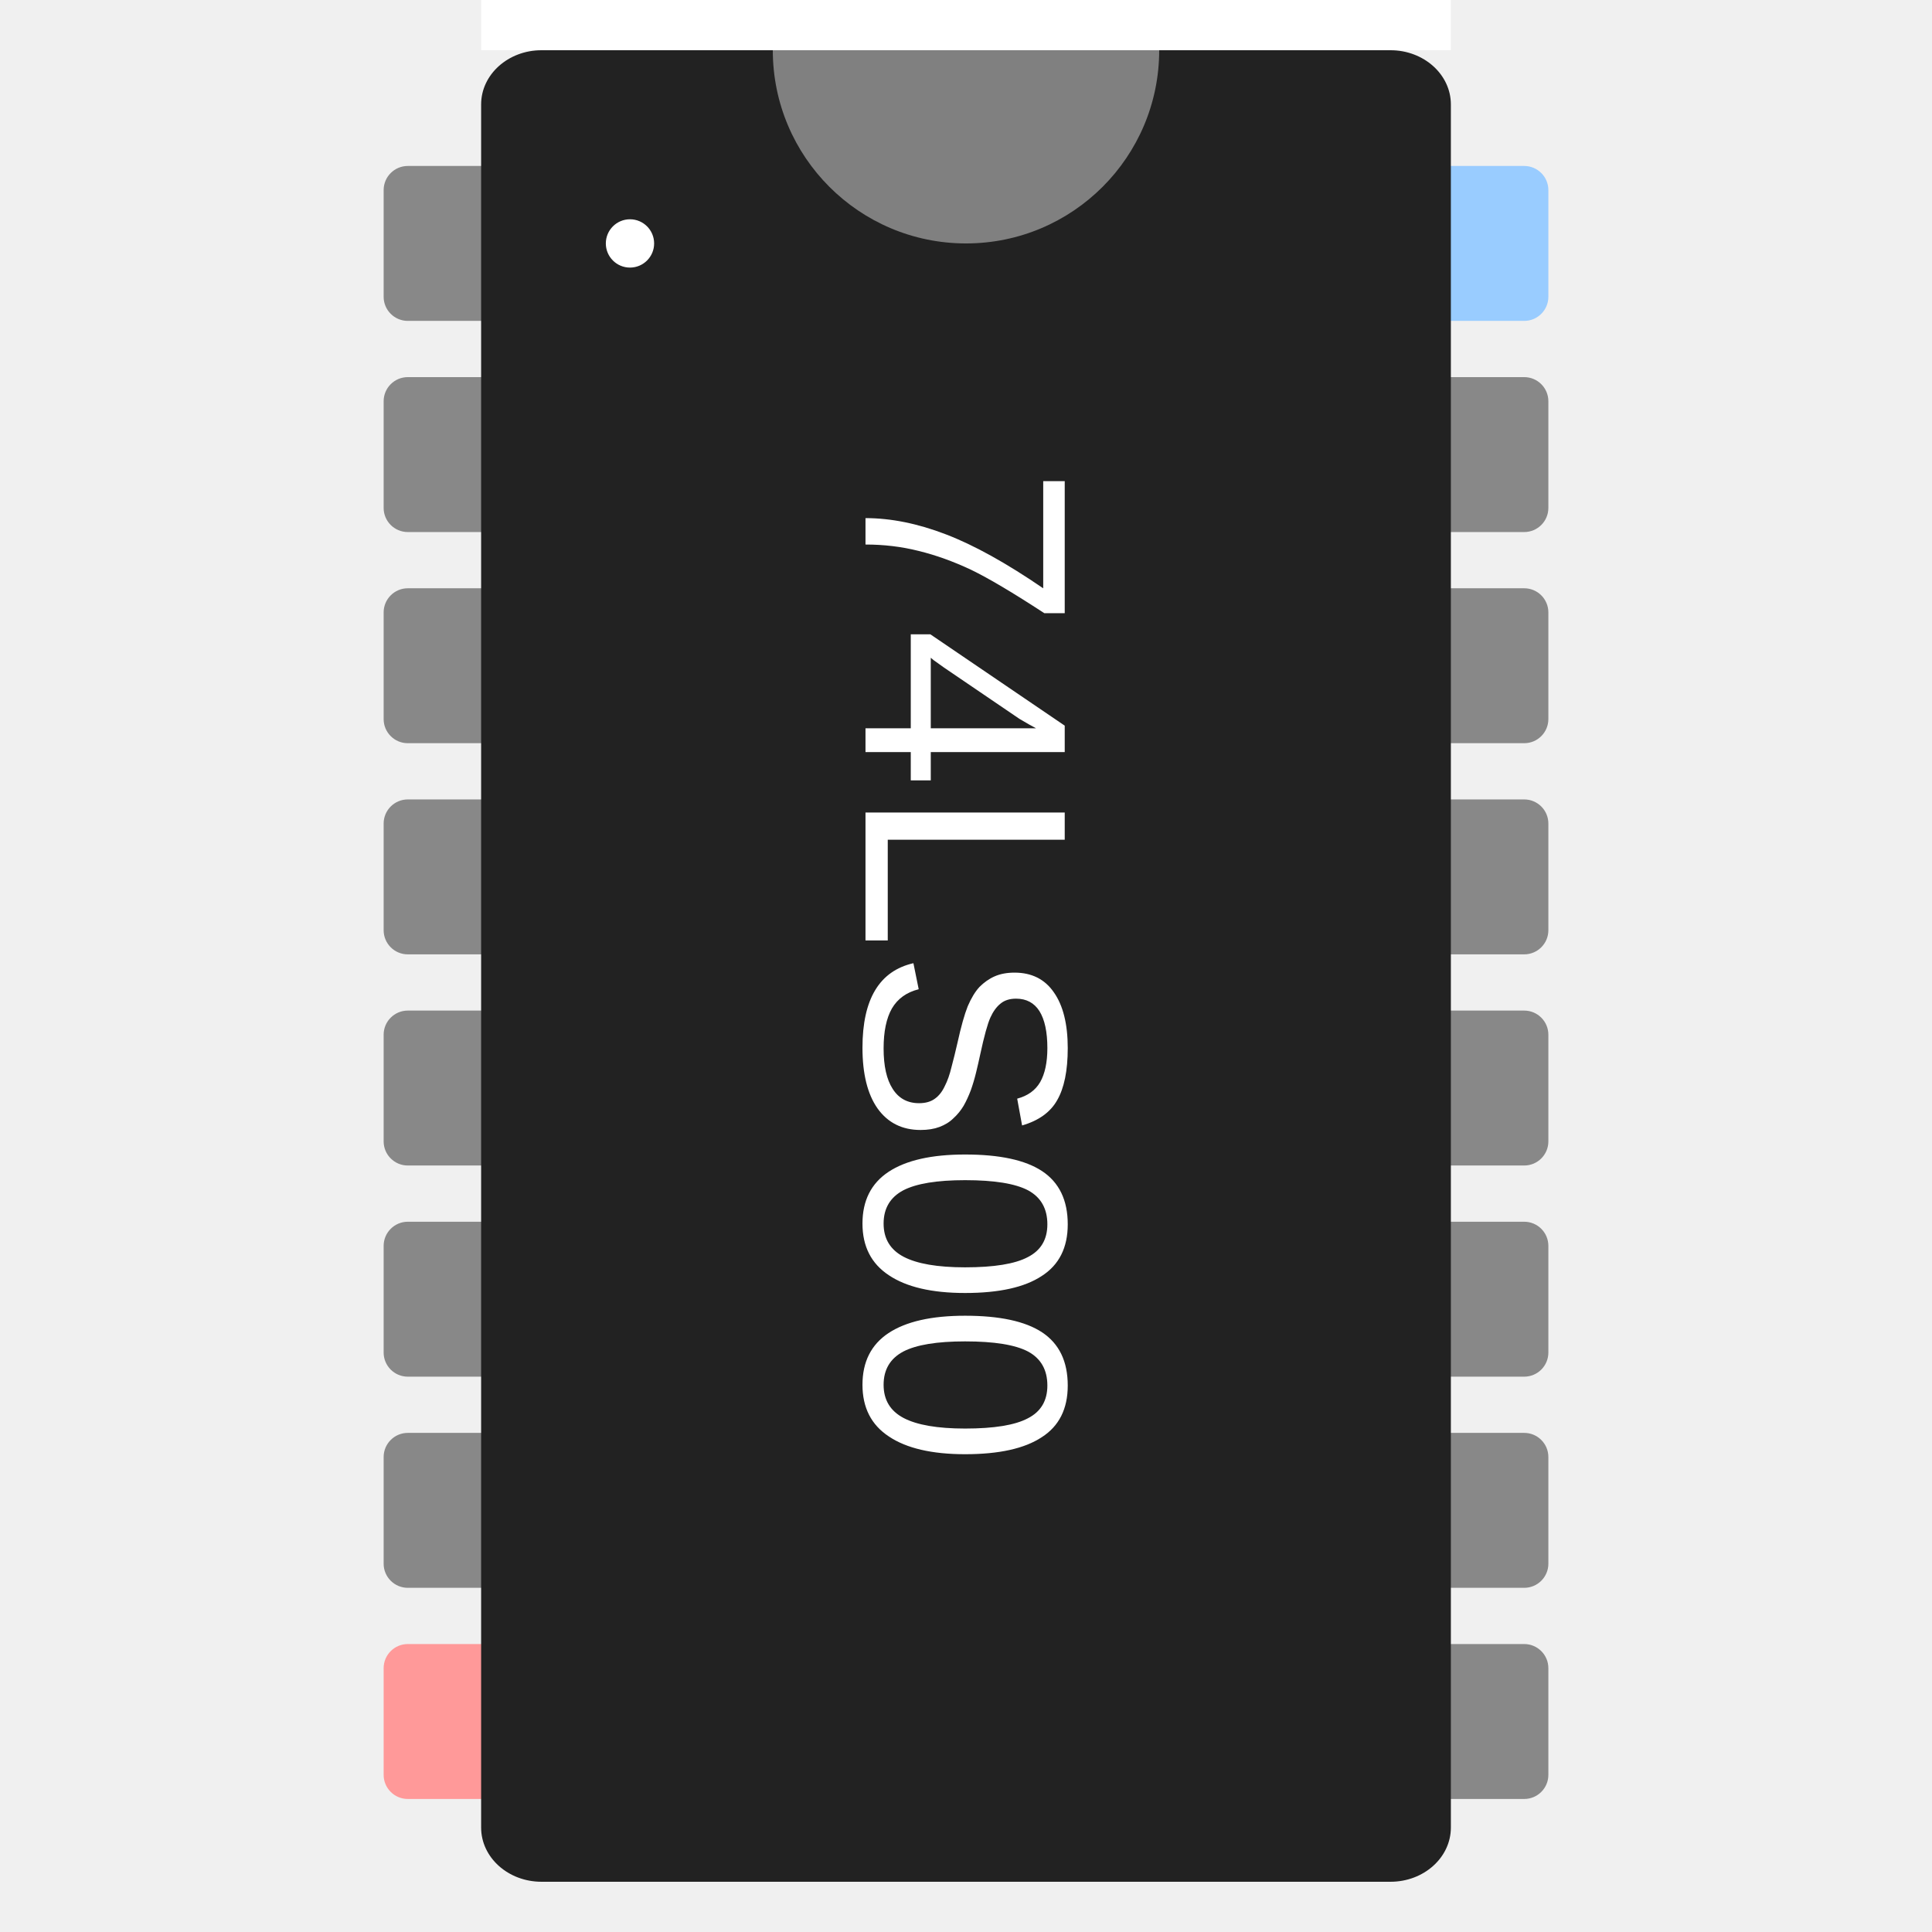
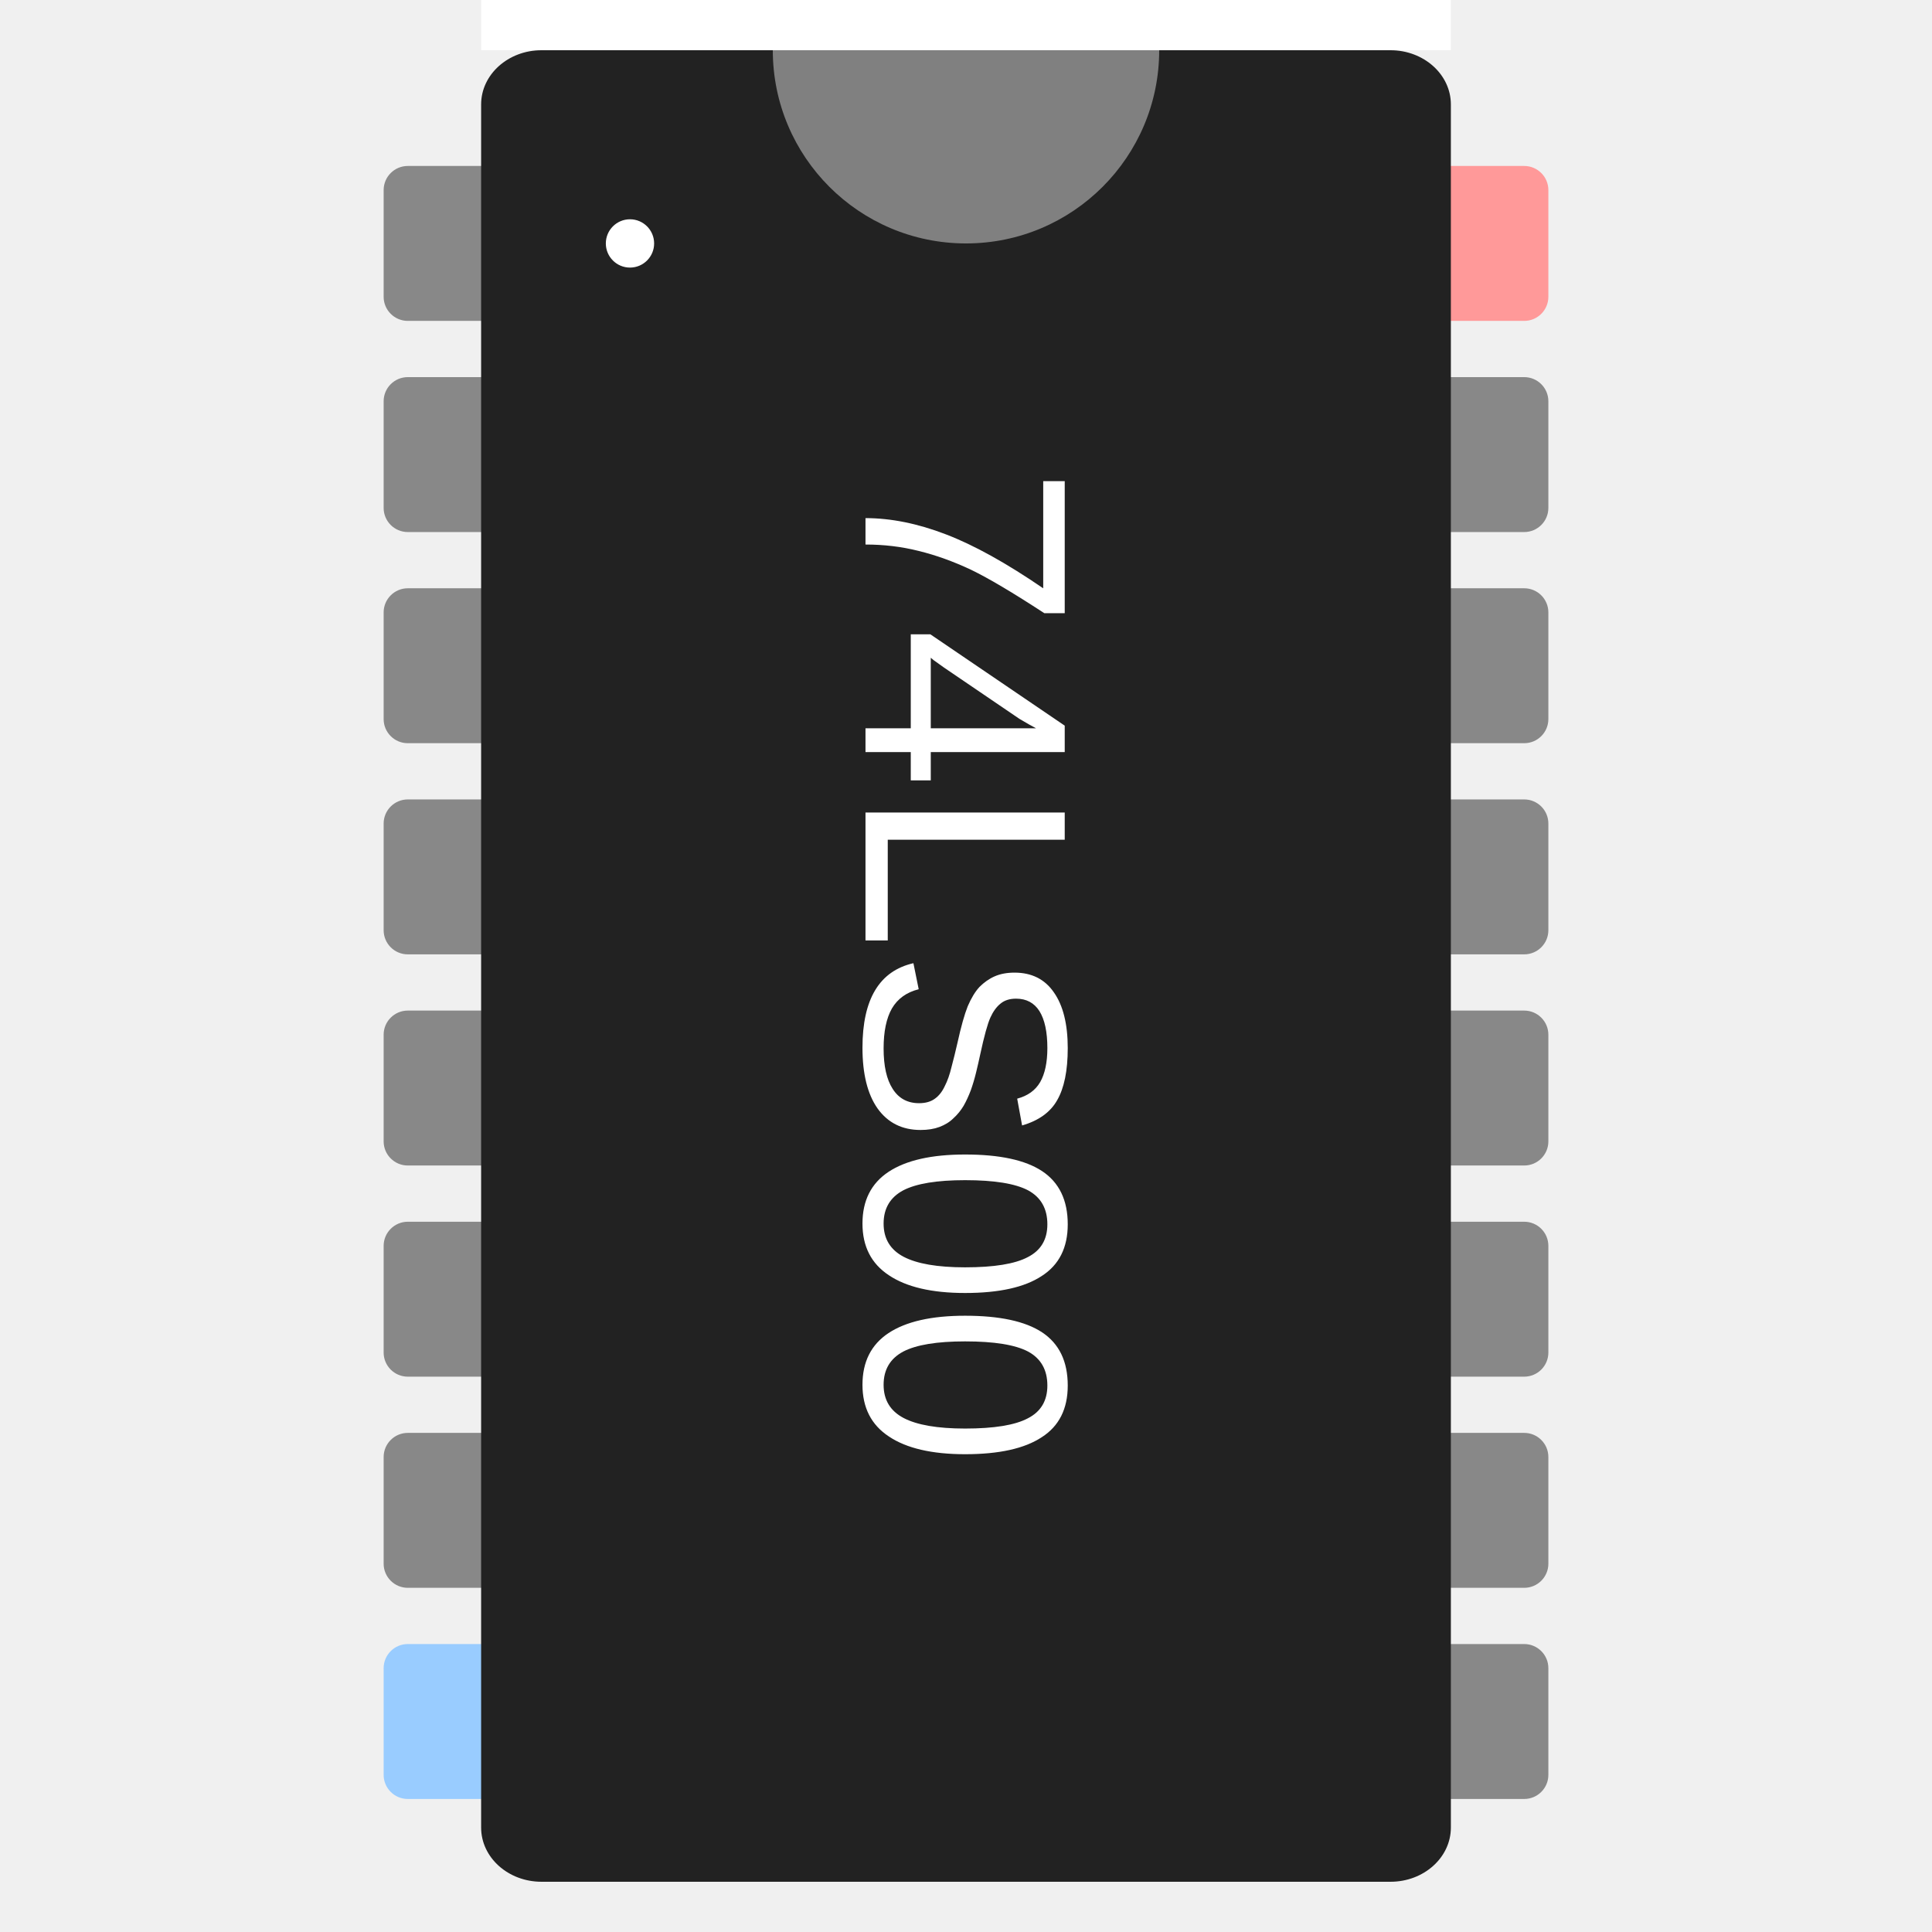
- <svg xmlns="http://www.w3.org/2000/svg" id="eyh7YG05MxT1" viewBox="0 0 80 80" shape-rendering="geometricPrecision" text-rendering="geometricPrecision" project-id="bcc65ac36e1346208d3c495eacd45122" export-id="e664f57f3dd04bbb862b15592e5bd6a9" cached="false" style="background-color:transparent">
+ <svg xmlns="http://www.w3.org/2000/svg" id="eLjJrWnlp381" viewBox="0 0 80 80" shape-rendering="geometricPrecision" text-rendering="geometricPrecision" project-id="bcc65ac36e1346208d3c495eacd45122" export-id="79ede58eb3dd4eae995bcf5f79ec873f" cached="false" style="background-color:transparent">
  <rect width="8.074" height="6.415" rx="1" ry="1" transform="translate(15.88558 6.872375)" fill="#888" />
  <rect width="8.074" height="6.415" rx="1" ry="1" transform="translate(15.88558 15.61583)" fill="#888" />
  <rect width="8.074" height="6.415" rx="1" ry="1" transform="translate(15.88558 24.35928)" fill="#888" />
  <rect width="8.074" height="6.415" rx="1" ry="1" transform="translate(15.88558 33.10273)" fill="#888" />
  <rect width="8.074" height="6.415" rx="1" ry="1" transform="translate(15.88558 41.84618)" fill="#888" />
  <rect width="8.074" height="6.415" rx="1" ry="1" transform="translate(15.88558 50.58963)" fill="#888" />
  <rect width="8.074" height="6.415" rx="1" ry="1" transform="translate(15.88558 59.33308)" fill="#888" />
-   <rect width="8.074" height="6.415" rx="1" ry="1" transform="translate(15.88558 68.07653)" fill="#f99" />
+   <rect width="8.074" height="6.415" rx="1" ry="1" transform="translate(15.88558 68.07653)" fill="#9cf" />
  <rect width="8.074" height="6.415" rx="1" ry="1" transform="translate(56.04065 68.07653)" fill="#888" />
  <rect width="8.074" height="6.415" rx="1" ry="1" transform="translate(56.04065 59.33308)" fill="#888" />
  <rect width="8.074" height="6.415" rx="1" ry="1" transform="translate(56.04065 50.58963)" fill="#888" />
  <rect width="8.074" height="6.415" rx="1" ry="1" transform="translate(56.04065 41.84618)" fill="#888" />
  <rect width="8.074" height="6.415" rx="1" ry="1" transform="translate(56.04065 33.10273)" fill="#888" />
  <rect width="8.074" height="6.415" rx="1" ry="1" transform="translate(56.04065 24.35928)" fill="#888" />
  <rect width="8.074" height="6.415" rx="1" ry="1" transform="translate(56.04065 15.61583)" fill="#888" />
-   <rect width="8.074" height="6.415" rx="1" ry="1" transform="translate(56.04065 6.872374)" fill="#9cf" />
+   <rect width="8.074" height="6.415" rx="1" ry="1" transform="translate(56.04065 6.872374)" fill="#f99" />
  <rect width="40.155" height="84.456" rx="2.5" ry="2.5" transform="matrix(1 0 0 0.89798 19.92246 2.08)" fill="#222" stroke-width="0" />
  <ellipse rx="8" ry="8" transform="translate(40 2.08)" fill="#808080" stroke-width="0" />
  <ellipse rx="1" ry="1" transform="translate(26.08609 10.08)" fill="#fff" stroke-width="0" />
  <rect width="40.155" height="84.456" rx="0" ry="0" transform="matrix(1 0 0 0.178666 19.92246-13.00946)" fill="#fff" stroke="#000" stroke-width="0" />
  <text dx="0" dy="0" font-family="&quot;arial&quot;" font-size="12" font-weight="400" transform="matrix(0 1-1 0 35.83815 19.3135)" fill="#fff" stroke-width="0">
    <tspan y="0" font-weight="400" stroke-width="0">
74LS00
</tspan>
  </text>
</svg>
